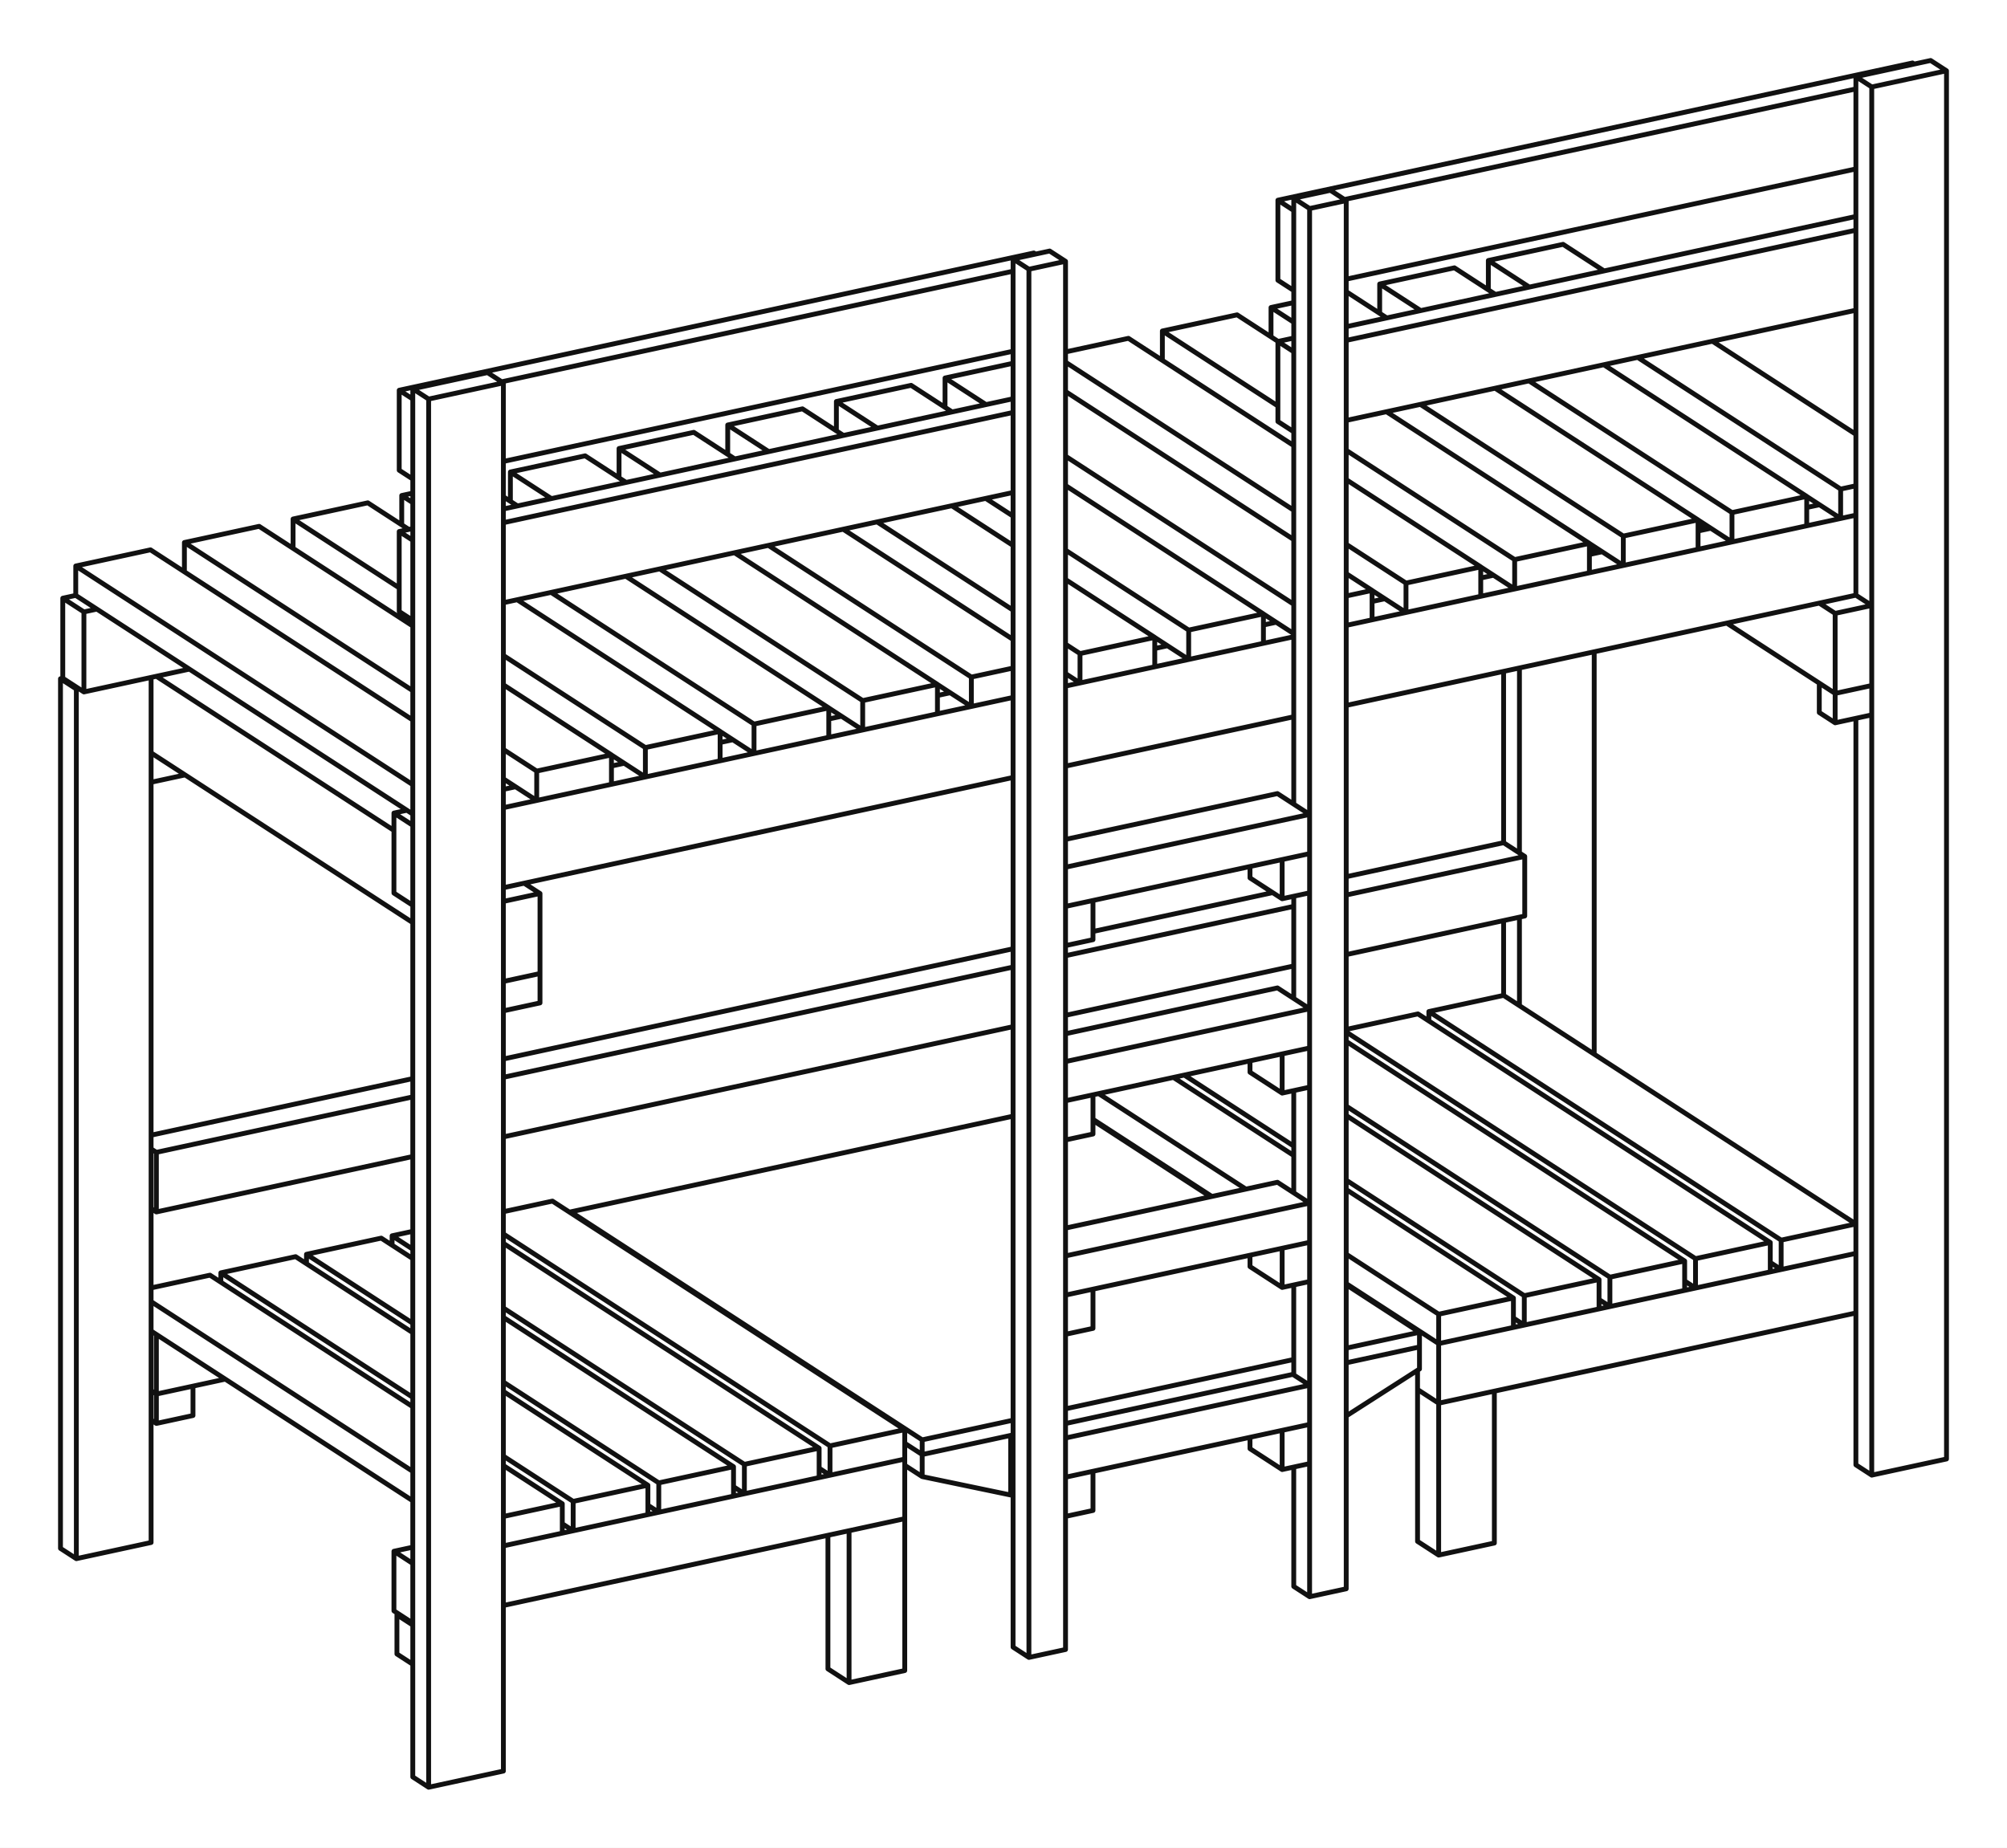
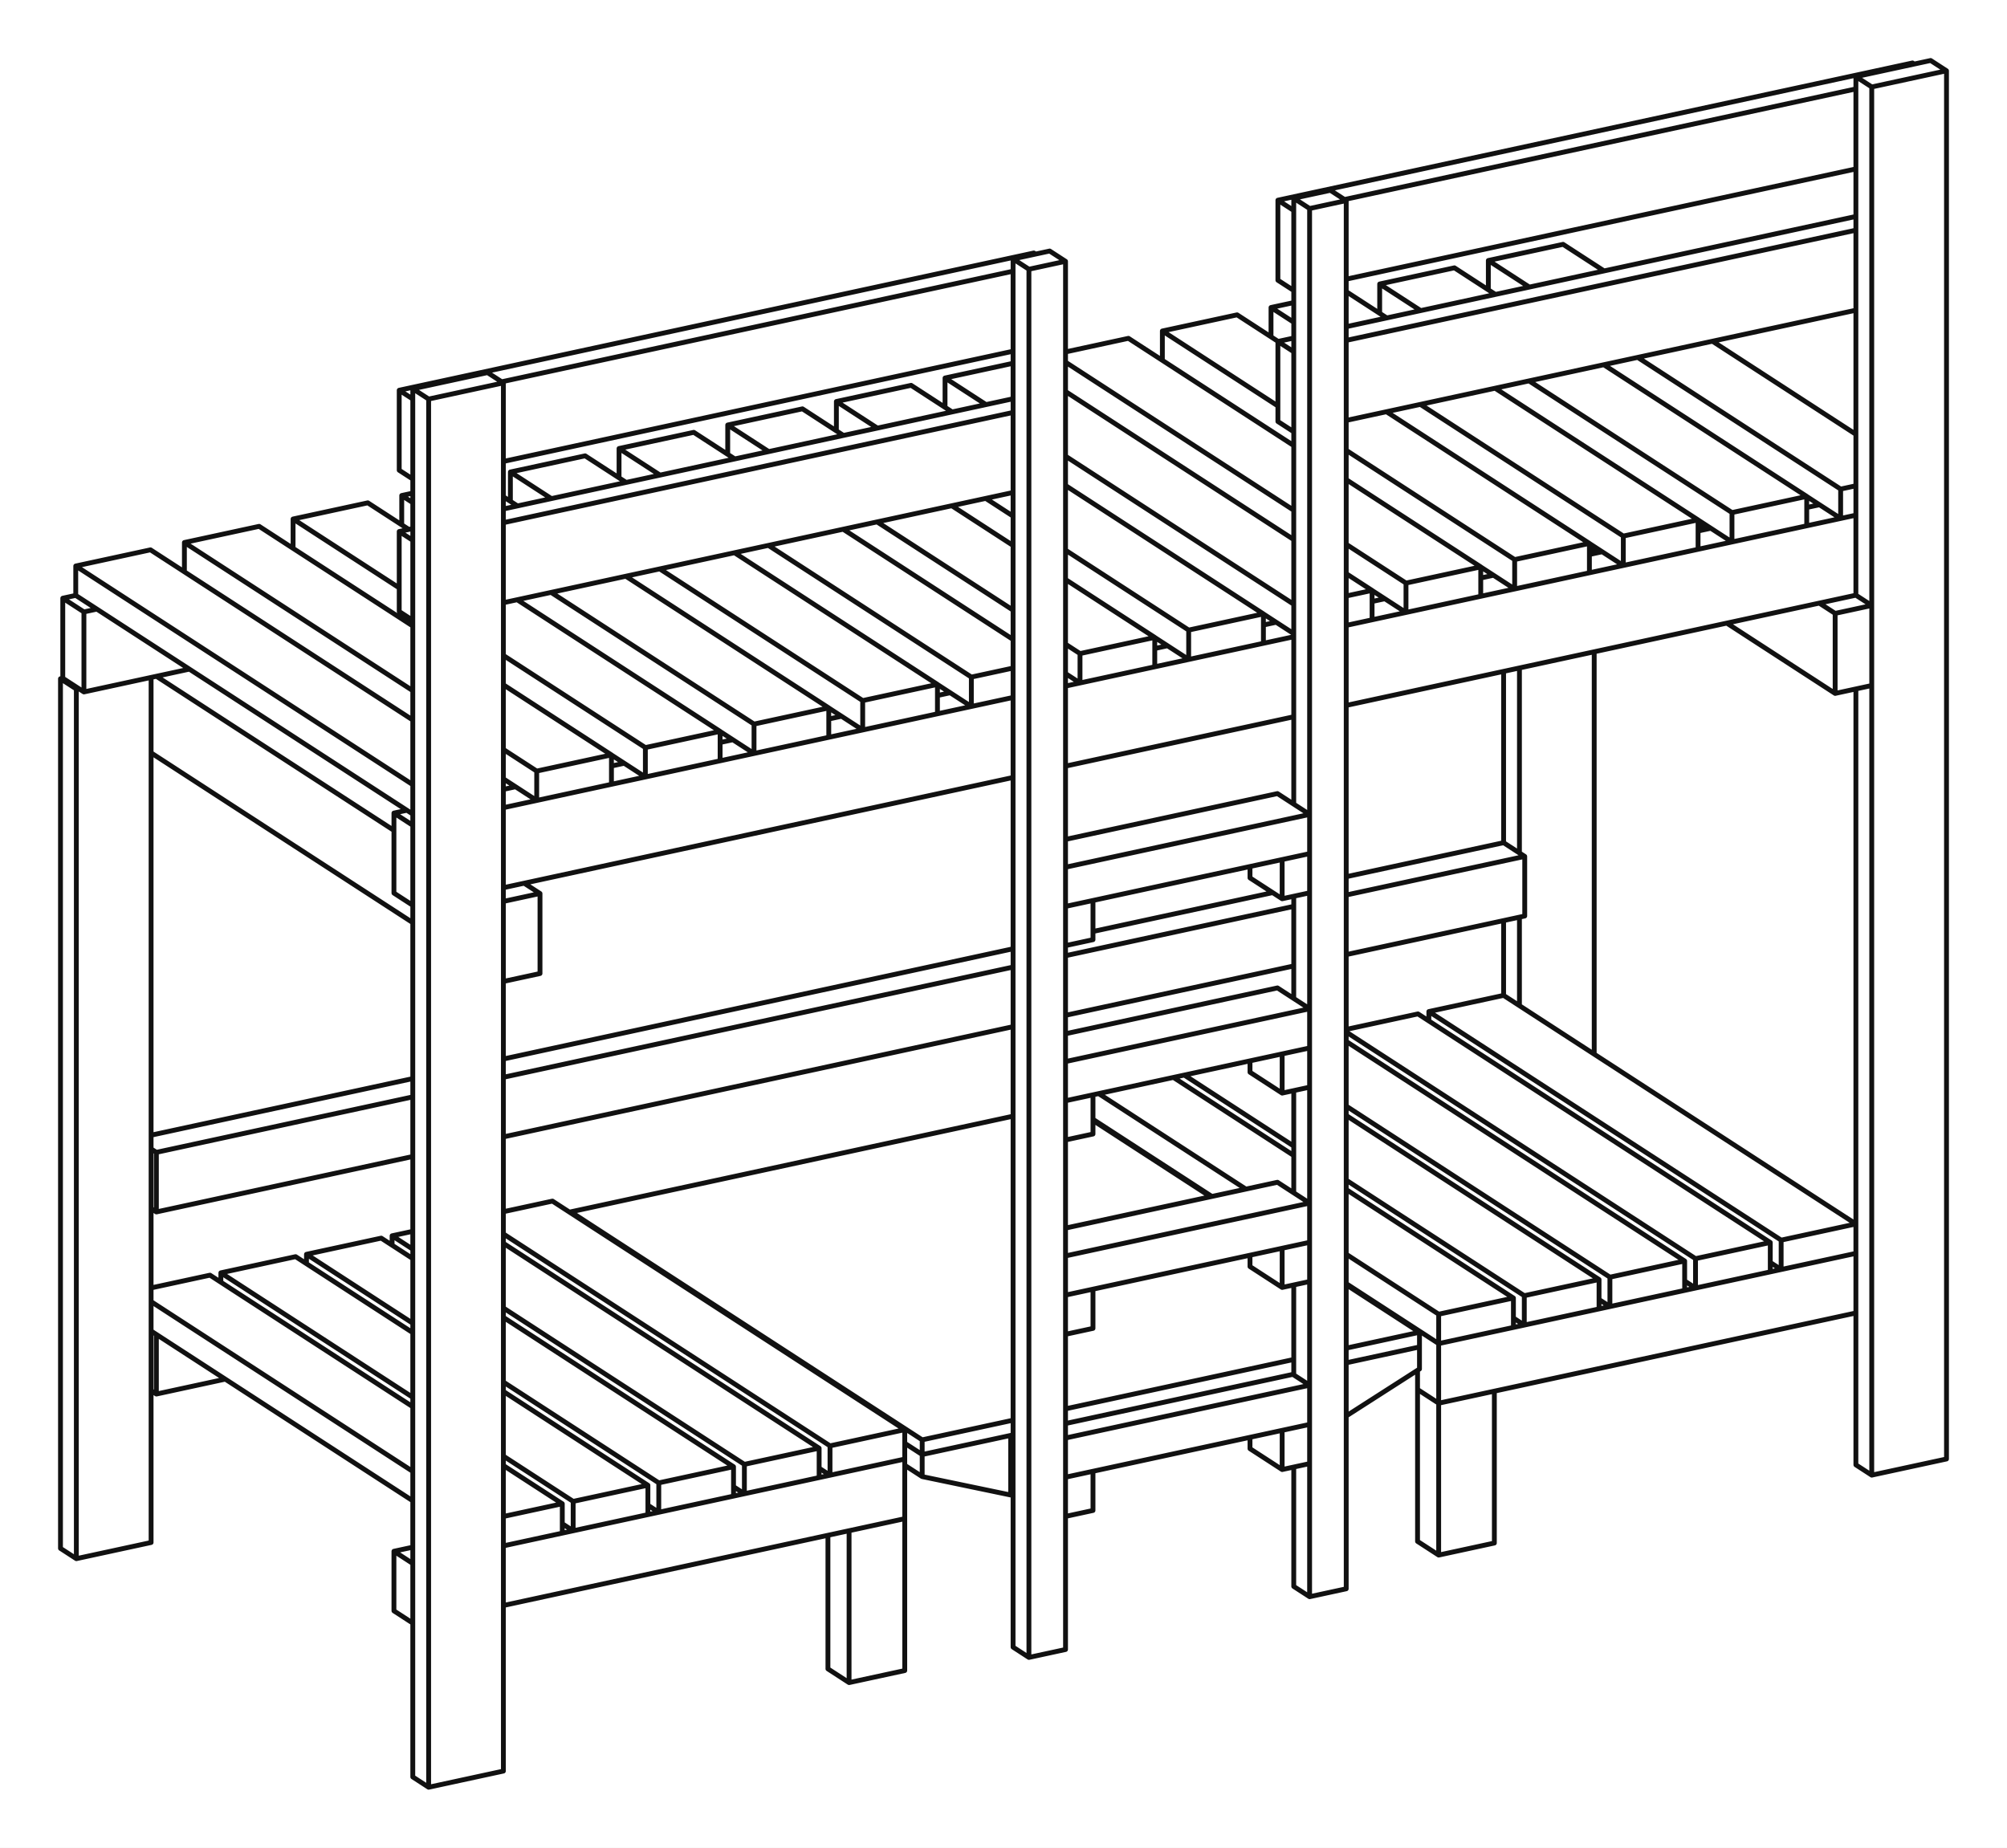
<svg xmlns="http://www.w3.org/2000/svg" viewBox="-1139.38 -919.23 2278.77 2098">
  <rect x="-1139.38" y="-919.23" width="2278.77" height="2098" fill="#ffffff" />
-   <path d="M-1068.1,-149.15 L-1068.1,-240.01 M-1068.1,-240.01 L-1044.1,-224.44 M-1044.1,-133.57 L-1044.1,-224.44 M-1068.1,-149.15 L-1044.1,-133.57 M-1053.37,-243.19 L-1068.1,-240.01 M-924.34,-159.47 L-1044.1,-133.57 M-1029.37,-227.62 L-1044.1,-224.44 M-692.1,94.82 L-692.1,3.95 M-692.1,3.95 L-670.7,17.84 M-692.1,94.82 L-670.7,108.7 M926.5,-346.12 L912,-342.98 M803.13,-319.43 L788.62,-316.3 M679.75,-292.75 L665.25,-289.61 M556.38,-266.07 L541.87,-262.93 M433,-239.38 L418.5,-236.25 M309.63,-212.7 L295.12,-209.56 M186.25,-186.02 L171.75,-182.88 M-60.5,-132.65 L-75,-129.51 M-183.87,-105.97 L-198.38,-102.83 M-307.25,-79.28 L-321.75,-76.15 M-430.62,-52.6 L-445.13,-49.46 M-554,-25.92 L-567.82,-22.93 M-677.37,0.77 L-692.1,3.95 M967.82,-243.43 L389.13,-118.27 M329.56,-105.39 L70.44,-49.34 M10.87,-36.46 L-567.82,88.7 M967.82,-334.29 L389.13,-209.13 M329.56,-196.25 L70.44,-140.21 M10.87,-127.32 L-567.82,-2.16 M635.37,-641.81 L681.92,-611.62 M804.95,-531.79 L967.82,-426.11 M550.5,-590.15 L550.5,-623.46 M550.5,-623.46 L597.05,-593.26 M720.08,-513.43 L950.5,-363.92 M950.5,-330.55 L950.5,-363.92 M912,-355.53 L950.5,-330.55 M635.37,-641.81 L550.5,-623.46 M967.82,-334.29 L950.5,-330.55 M967.82,-367.67 L950.5,-363.92 M512,-615.13 L558.54,-584.93 M681.57,-505.1 L912,-355.6 M912,-322.22 L912,-355.6 M427.13,-563.46 L427.13,-596.78 M427.13,-596.78 L473.67,-566.58 M596.7,-486.75 L827.13,-337.24 M827.13,-303.86 L827.13,-337.24 M788.62,-328.85 L827.13,-303.86 M512,-615.13 L427.13,-596.78 M912,-322.22 L827.13,-303.86 M912,-355.6 L827.13,-337.24 M389.13,-588.12 L435.17,-558.25 M558.2,-478.42 L788.62,-328.91 M788.62,-295.53 L788.62,-328.91 M303.75,-536.78 L303.75,-570.09 M303.75,-570.09 L329.56,-553.35 M473.33,-460.07 L703.75,-310.56 M703.75,-277.18 L703.75,-310.56 M665.25,-302.16 L703.75,-277.18 M329.56,-575.67 L303.75,-570.09 M788.62,-295.53 L703.75,-277.18 M788.62,-328.91 L703.75,-310.56 M265.25,-561.76 L311.79,-531.56 M434.82,-451.74 L665.25,-302.23 M665.25,-268.85 L665.25,-302.23 M180.38,-510.1 L180.38,-543.41 M180.38,-543.41 L311.56,-458.29 M389.13,-407.96 L580.38,-283.87 M580.38,-250.49 L580.38,-283.87 M541.87,-275.48 L580.38,-250.49 M265.25,-561.76 L180.38,-543.41 M665.25,-268.85 L580.38,-250.49 M665.25,-302.23 L580.38,-283.87 M141.87,-535.08 L329.56,-413.3 M389.13,-374.65 L541.87,-275.55 M541.87,-242.17 L541.87,-275.55 M70.44,-508.01 L329.56,-339.88 M389.13,-301.23 L457,-257.19 M457,-223.81 L457,-257.19 M418.5,-248.79 L457,-223.81 M141.87,-535.08 L70.44,-519.63 M541.87,-242.17 L457,-223.81 M541.87,-275.55 L457,-257.19 M70.44,-474.7 L329.56,-306.57 M389.13,-267.92 L418.5,-248.86 M418.5,-215.48 L418.5,-248.86 M-66.37,-456.73 L-66.37,-490.04 M-66.37,-490.04 L-19.83,-459.84 M70.44,-401.28 L329.56,-233.14 M295.12,-222.11 L329.56,-199.76 M10.87,-506.75 L-66.37,-490.04 M418.5,-215.48 L389.13,-209.13 M418.5,-248.86 L389.13,-242.51 M-104.88,-481.71 L-58.33,-451.51 M70.44,-367.96 L295.12,-222.18 M295.12,-188.8 L295.12,-222.18 M-189.75,-430.05 L-189.75,-463.36 M-189.75,-463.36 L-143.2,-433.16 M-20.17,-353.33 L10.87,-333.19 M70.44,-294.54 L210.25,-203.82 M210.25,-170.44 L210.25,-203.82 M171.75,-195.43 L210.25,-170.44 M-104.88,-481.71 L-189.75,-463.36 M295.12,-188.8 L210.25,-170.44 M295.12,-222.18 L210.25,-203.82 M-228.25,-455.03 L-181.71,-424.83 M-58.68,-345 L10.87,-299.88 M70.44,-261.23 L171.75,-195.5 M171.75,-162.12 L171.75,-195.5 M-313.12,-403.36 L-313.12,-436.67 M-313.12,-436.67 L-266.58,-406.48 M-143.55,-326.65 L10.87,-226.46 M70.44,-187.81 L86.88,-177.14 M86.88,-143.76 L86.88,-177.14 M70.44,-154.43 L86.88,-143.76 M-228.25,-455.03 L-313.12,-436.67 M171.75,-162.12 L86.88,-143.76 M171.75,-195.5 L86.88,-177.14 M-351.63,-428.35 L-305.08,-398.15 M-182.05,-318.32 L10.87,-193.15 M-436.5,-376.68 L-436.5,-409.99 M-436.5,-409.99 L-389.95,-379.79 M-266.92,-299.96 L-36.5,-150.46 M-36.5,-117.08 L-36.5,-150.46 M-75,-142.06 L-36.5,-117.08 M-351.63,-428.35 L-436.5,-409.99 M10.87,-127.32 L-36.5,-117.08 M10.87,-160.7 L-36.5,-150.46 M-475,-401.66 L-428.46,-371.46 M-305.43,-291.64 L-75,-142.13 M-75,-108.75 L-75,-142.13 M-559.87,-350 L-559.87,-383.31 M-559.87,-383.31 L-513.33,-353.11 M-390.3,-273.28 L-159.87,-123.77 M-159.87,-90.39 L-159.87,-123.77 M-198.38,-115.38 L-159.87,-90.39 M-475,-401.66 L-559.87,-383.31 M-75,-108.75 L-159.87,-90.39 M-75,-142.13 L-159.87,-123.77 M-567.82,-355.16 L-551.83,-344.78 M-428.8,-264.95 L-198.38,-115.44 M-198.38,-82.07 L-198.38,-115.44 M-683.25,-323.31 L-683.25,-356.62 M-683.25,-356.62 L-670.7,-348.48 M-513.67,-246.6 L-283.25,-97.09 M-283.25,-63.71 L-283.25,-97.09 M-321.75,-88.69 L-283.25,-63.71 M-670.7,-359.34 L-683.25,-356.62 M-198.38,-82.07 L-283.25,-63.71 M-198.38,-115.44 L-283.25,-97.09 M-721.75,-348.3 L-675.21,-318.1 M-552.18,-238.27 L-321.75,-88.76 M-321.75,-55.38 L-321.75,-88.76 M-806.62,-296.63 L-806.62,-329.94 M-806.62,-329.94 L-686.1,-251.74 M-567.82,-175 L-406.62,-70.41 M-406.62,-37.03 L-406.62,-70.41 M-445.13,-62.01 L-406.62,-37.03 M-721.75,-348.3 L-806.62,-329.94 M-321.75,-55.38 L-406.62,-37.03 M-321.75,-88.76 L-406.62,-70.41 M-845.13,-321.61 L-670.7,-208.43 M-567.82,-141.69 L-445.13,-62.08 M-445.13,-28.7 L-445.13,-62.08 M-930,-269.95 L-930,-303.26 M-930,-303.26 L-670.7,-135.01 M-567.82,-68.26 L-530,-43.72 M-530,-10.34 L-530,-43.72 M-567.82,-34.89 L-530,-10.34 M-845.13,-321.61 L-930,-303.26 M-445.13,-28.7 L-530,-10.34 M-445.13,-62.08 L-530,-43.72 M-968.5,-294.93 L-670.7,-101.7 M-1053.37,-243.19 L-1053.37,-276.57 M-1053.37,-276.57 L-670.7,-28.28 M-1053.37,-243.19 L-670.7,5.1 M-968.5,-294.93 L-1053.37,-276.57 M670.7,277.72 L670.7,-179.16 M670.7,-290.79 L670.7,-298.63 M567.82,210.97 L567.82,126.03 M567.82,37.59 L567.82,-156.92 M585.82,222.65 L585.82,122.14 M585.82,49.26 L585.82,-160.81 M1052.7,-850.55 L1070.7,-838.87 M1070.7,737.35 L1070.7,-838.87 M967.82,744.02 L967.82,-103.61 M967.82,-243.43 L967.82,-832.19 M967.82,-832.19 L985.82,-820.51 M985.82,755.7 L985.82,-820.51 M967.82,744.02 L985.82,755.7 M1052.7,-850.55 L967.82,-832.19 M1070.7,737.35 L985.82,755.7 M1070.7,-838.87 L985.82,-820.51 M-967.82,832.19 L-967.82,-150.07 M-1070.7,838.87 L-1070.7,-148.58 M-1070.7,-148.58 L-1052.7,-136.91 M-1052.7,850.55 L-1052.7,-136.91 M-1070.7,838.87 L-1052.7,850.55 M-1068.1,-149.15 L-1070.7,-148.58 M-967.82,832.19 L-1052.7,850.55 M-1050.1,-137.47 L-1052.7,-136.91 M-585.82,-496.17 L-567.82,-484.49 M-567.82,1091.72 L-567.82,-484.49 M-670.7,1098.4 L-670.7,-477.81 M-670.7,-477.81 L-652.7,-466.13 M-652.7,1110.08 L-652.7,-466.13 M-670.7,1098.4 L-652.7,1110.08 M-585.82,-496.17 L-670.7,-477.81 M-567.82,1091.72 L-652.7,1110.08 M-567.82,-484.49 L-652.7,-466.13 M967.82,-243.43 L985.82,-231.75 M985.82,-140.88 L985.82,-231.75 M788.62,-323.74 L797.22,-318.16 M926.26,-234.44 L944.26,-222.76 M944.26,-131.89 L944.26,-222.76 M821.22,-211.72 L944.26,-131.89 M985.82,-140.88 L944.26,-131.89 M985.82,-231.75 L944.26,-222.76 M985.82,-107.51 L985.82,-140.88 M926.26,-110.19 L926.26,-143.57 M926.26,-143.57 L944.26,-131.89 M944.26,-98.52 L944.26,-131.89 M926.26,-110.19 L944.26,-98.52 M985.82,-107.51 L944.26,-98.52 M985.82,-140.88 L944.26,-131.89 M-544.26,83.6 L-526.26,95.28 M-526.26,186.15 L-526.26,95.28 M-961.82,-151.37 L-692.1,23.64 M-567.82,195.14 L-567.82,104.27 M-967.82,-64.4 L-670.7,128.39 M-526.26,186.15 L-567.82,195.14 M-526.26,95.28 L-567.82,104.27 M-967.82,-31.02 L-967.82,-64.4 M-929.24,-39.36 L-967.82,-31.02 M-526.26,219.53 L-526.26,186.15 M-567.82,228.52 L-567.82,195.14 M-526.26,219.53 L-567.82,228.52 M-526.26,186.15 L-567.82,195.14 M371.13,-703.14 L389.13,-691.46 M389.13,884.75 L389.13,-691.46 M329.56,882.07 L329.56,746.51 M329.56,641.93 L329.56,539.74 M329.56,435.16 L329.56,319.08 M329.56,214.49 L329.56,98.41 M329.56,-6.18 L329.56,-694.15 M329.56,-694.15 L347.56,-682.47 M347.56,893.74 L347.56,-682.47 M329.56,882.07 L347.56,893.74 M371.13,-703.14 L329.56,-694.15 M389.13,884.75 L347.56,893.74 M389.13,-691.46 L347.56,-682.47 M52.44,-634.21 L70.44,-622.53 M70.44,953.68 L70.44,-622.53 M10.87,950.99 L10.87,-625.22 M10.87,-625.22 L28.87,-613.54 M28.87,962.67 L28.87,-613.54 M10.87,950.99 L28.87,962.67 M52.44,-634.21 L10.87,-625.22 M70.44,953.68 L28.87,962.67 M70.44,-622.53 L28.87,-613.54 M347.56,742.61 L347.56,698.11 M279.89,725.67 L279.89,712.75 M316.39,749.36 L316.39,704.85 M279.89,725.67 L316.39,749.36 M347.56,742.61 L316.39,749.36 M347.56,698.11 L316.39,704.85 M101.61,795.81 L101.61,751.3 M70.44,802.55 L70.44,758.05 M101.61,795.81 L70.44,802.55 M101.61,751.3 L70.44,758.05 M328.56,641.28 L347.56,653.6 M347.56,698.11 L347.56,653.6 M70.44,758.05 L70.44,713.54 M347.56,698.11 L70.44,758.05 M347.56,653.6 L70.44,713.54 M347.56,535.85 L347.56,491.35 M279.89,518.91 L279.89,505.98 M316.39,542.59 L316.39,498.09 M279.89,518.91 L316.39,542.59 M347.56,535.85 L316.39,542.59 M347.56,491.35 L316.39,498.09 M101.61,589.05 L101.61,544.54 M70.44,595.79 L70.44,551.28 M101.61,589.05 L70.44,595.79 M101.61,544.54 L70.44,551.28 M311.06,423.16 L347.56,446.84 M347.56,491.35 L347.56,446.84 M70.44,551.28 L70.44,506.78 M311.06,423.16 L70.44,475.2 M347.56,491.35 L70.44,551.28 M347.56,446.84 L70.44,506.78 M347.56,315.18 L347.56,270.68 M279.89,298.24 L279.89,285.31 M316.39,321.93 L316.39,277.42 M279.89,298.24 L316.39,321.93 M347.56,315.18 L316.39,321.93 M347.56,270.68 L316.39,277.42 M101.61,368.38 L101.61,323.87 M70.44,375.12 L70.44,330.61 M101.61,368.38 L70.44,375.12 M101.61,323.87 L70.44,330.61 M311.06,202.49 L347.56,226.17 M347.56,270.68 L347.56,226.17 M70.44,330.61 L70.44,286.11 M311.06,202.49 L70.44,254.53 M347.56,270.68 L70.44,330.61 M347.56,226.17 L70.44,286.11 M347.56,94.51 L347.56,50.01 M279.89,77.57 L279.89,64.64 M316.39,101.26 L316.39,56.75 M279.89,77.57 L316.39,101.26 M347.56,94.51 L316.39,101.26 M347.56,50.01 L316.39,56.75 M101.61,147.71 L101.61,103.2 M70.44,154.45 L70.44,109.94 M101.61,147.71 L70.44,154.45 M101.61,103.2 L70.44,109.94 M311.06,-18.18 L347.56,5.5 M347.56,50.01 L347.56,5.5 M70.44,109.94 L70.44,65.44 M311.06,-18.18 L70.44,33.86 M347.56,50.01 L70.44,109.94 M347.56,5.5 L70.44,65.44 M311.56,-440.65 L311.56,-531.52 M311.56,-531.52 L329.56,-519.84 M329.56,-428.97 L329.56,-519.84 M311.56,-440.65 L329.56,-428.97 M967.82,-673.45 L389.13,-548.29 M329.56,-535.41 L311.56,-531.52 M967.82,-567.01 L389.13,-441.86 M967.82,-657.88 L389.13,-532.72 M-686.1,-224.88 L-686.1,-315.74 M-686.1,-315.74 L-670.7,-305.75 M-686.1,-224.88 L-670.7,-214.88 M10.87,-466.48 L-567.82,-341.32 M-670.7,-319.07 L-686.1,-315.74 M10.87,-360.04 L-567.82,-234.89 M10.87,-450.91 L-567.82,-325.75 M1032.1,-847.75 L1034.02,-846.51 M311.56,-601.05 L311.56,-691.92 M311.56,-691.92 L329.56,-680.24 M329.56,-589.38 L329.56,-680.24 M311.56,-601.05 L329.56,-589.38 M1032.1,-847.75 L311.56,-691.92 M967.82,-727.42 L389.13,-602.26 M967.82,-818.28 L387.21,-692.71 M34.44,-631.98 L36.36,-630.73 M-686.1,-385.28 L-686.1,-476.14 M-686.1,-476.14 L-670.7,-466.15 M-686.1,-385.28 L-670.7,-375.29 M34.44,-631.98 L-686.1,-476.14 M10.87,-520.45 L-567.82,-395.29 M10.87,-611.31 L-569.75,-485.74 M-967.82,592.05 L-961.82,595.94 M-961.82,663.63 L-961.82,595.94 M-967.82,659.73 L-961.82,663.63 M196.35,413.14 L194.85,413.46 M-883.59,646.71 L-961.82,663.63 M118.11,362.37 L116.62,362.7 M-920.26,688.01 L-920.26,654.64 M-967.82,659.73 L-961.82,663.63 M-961.82,697 L-961.82,663.63 M-967.82,693.11 L-961.82,697 M-920.26,688.01 L-961.82,697 M-920.26,654.64 L-961.82,663.63 M470.11,658.45 L470.11,636.64 M470.11,592.06 L470.11,590.77 M470.11,590.77 L494.11,606.34 M494.11,674.02 L494.11,606.34 M470.11,658.45 L494.11,674.02 M967.82,571.57 L494.11,674.02 M967.82,503.88 L494.11,606.34 M-112.11,805.13 L-112.11,737.45 M-692.1,909.81 L-692.1,842.13 M-692.1,842.13 L-670.7,856.01 M-692.1,909.81 L-670.7,923.7 M-670.7,837.5 L-692.1,842.13 M-112.11,805.13 L-567.82,903.7 M-112.11,737.45 L-567.82,836.01 M-688.7,958.77 L-688.7,914.27 M-688.7,914.27 L-670.7,925.94 M-670.7,970.45 L-670.7,925.94 M-688.7,958.77 L-670.7,970.45 M-686.1,913.7 L-688.7,914.27 M557.33,832.8 L557.33,660.35 M470.11,830.91 L470.11,658.45 M470.11,658.45 L494.11,674.02 M494.11,846.48 L494.11,674.02 M470.11,830.91 L494.11,846.48 M557.33,832.8 L494.11,846.48 M557.33,660.35 L494.11,674.02 M-112.11,977.59 L-112.11,805.13 M-199.33,975.69 L-199.33,824 M-175.33,991.26 L-175.33,818.81 M-199.33,975.69 L-175.33,991.26 M-112.11,977.59 L-175.33,991.26 M-112.11,805.13 L-175.33,818.81 M567.82,210.97 L967.82,470.5 M967.82,503.88 L967.82,470.5 M482.95,240 L482.95,229.32 M482.95,229.32 L882.95,488.86 M882.95,522.24 L882.95,488.86 M870.61,514.23 L882.95,522.24 M567.82,210.97 L482.95,229.32 M967.82,503.88 L882.95,522.24 M967.82,470.5 L882.95,488.86 M470.61,231.99 L870.61,491.53 M870.61,524.91 L870.61,491.53 M389.13,252.55 L785.74,509.88 M785.74,543.26 L785.74,509.88 M773.4,535.26 L785.74,543.26 M470.61,231.99 L389.13,249.62 M870.61,524.91 L785.74,543.26 M870.61,491.53 L785.74,509.88 M389.13,263.23 L773.4,512.55 M773.4,545.93 L773.4,512.55 M389.13,336.65 L688.53,530.91 M688.53,564.29 L688.53,530.91 M676.19,556.28 L688.53,564.29 M773.4,545.93 L688.53,564.29 M773.4,512.55 L688.53,530.91 M389.13,347.32 L676.19,533.58 M676.19,566.96 L676.19,533.58 M205.27,301.45 L329.56,382.1 M389.13,420.75 L591.32,551.93 M591.32,585.31 L591.32,551.93 M578.98,577.31 L591.32,585.31 M676.19,566.96 L591.32,585.31 M676.19,533.58 L591.32,551.93 M192.93,304.12 L329.56,392.77 M389.13,431.42 L578.98,554.6 M578.98,587.98 L578.98,554.6 M108.06,322.48 L275.19,430.92 M389.13,504.85 L494.11,572.96 M494.11,606.34 L494.11,572.96 M101.61,351.67 L236.61,439.26 M389.13,538.23 L494.11,606.34 M578.98,587.98 L494.11,606.34 M578.98,554.6 L494.11,572.96 M-900.95,528.64 L-670.7,678.04 M-567.82,744.78 L-500.95,788.17 M-500.95,821.55 L-500.95,788.17 M-967.82,558.67 L-670.7,751.46 M-967.82,592.05 L-670.7,784.84 M-900.95,528.64 L-967.82,543.1 M-500.95,821.55 L-567.82,836.01 M-500.95,788.17 L-567.82,802.63 M-803.74,507.61 L-670.7,593.94 M-567.82,660.68 L-403.74,767.15 M-403.74,800.52 L-403.74,767.15 M-888.61,536.64 L-888.61,525.97 M-888.61,525.97 L-670.7,667.36 M-567.82,734.11 L-488.61,785.5 M-488.61,818.88 L-488.61,785.5 M-500.95,810.87 L-488.61,818.88 M-803.74,507.61 L-888.61,525.97 M-403.74,800.52 L-488.61,818.88 M-403.74,767.15 L-488.61,785.5 M-706.53,486.59 L-670.7,509.84 M-567.82,576.58 L-306.53,746.12 M-306.53,779.5 L-306.53,746.12 M-791.4,515.62 L-791.4,504.94 M-791.4,504.94 L-670.7,583.26 M-567.82,650.01 L-391.4,764.48 M-391.4,797.86 L-391.4,764.48 M-403.74,789.85 L-391.4,797.86 M-706.53,486.59 L-791.4,504.94 M-306.53,779.5 L-391.4,797.86 M-306.53,746.12 L-391.4,764.48 M-567.82,492.48 L-209.32,725.1 M-209.32,758.47 L-209.32,725.1 M-694.19,494.59 L-694.19,483.92 M-694.19,483.92 L-670.7,499.16 M-567.82,565.91 L-294.19,743.45 M-294.19,776.83 L-294.19,743.45 M-306.53,768.82 L-294.19,776.83 M-670.7,478.84 L-694.19,483.92 M-209.32,758.47 L-294.19,776.83 M-209.32,725.1 L-294.19,743.45 M-512.11,444.54 L-112.11,704.07 M-112.11,737.45 L-112.11,704.07 M-567.82,481.81 L-196.98,722.43 M-196.98,755.81 L-196.98,722.43 M-209.32,747.8 L-196.98,755.81 M-512.11,444.54 L-567.82,456.59 M-112.11,737.45 L-196.98,755.81 M-112.11,704.07 L-196.98,722.43 M567.82,37.59 L591.82,53.16 M591.82,120.84 L591.82,53.16 M-967.82,385.29 L-961.82,389.18 M-961.82,456.86 L-961.82,389.18 M-967.82,452.97 L-961.82,456.86 M567.82,37.59 L389.13,76.23 M305.65,94.29 L101.61,138.42 M10.87,158.04 L-567.82,283.2 M-670.7,305.45 L-967.82,369.71 M591.82,120.84 L389.13,164.68 M329.56,177.56 L70.44,233.61 M10.87,246.49 L-567.82,371.65 M-670.7,393.9 L-961.82,456.86 M591.82,53.16 L389.13,97 M329.56,109.88 L70.44,165.92 M10.87,178.81 L-567.82,303.97 M-670.7,326.21 L-961.82,389.18 M101.61,352.96 L235.12,439.59 M389.13,539.52 L472.32,593.49 M472.32,610.18 L472.32,593.49 M-491.32,458.02 L-491.32,456.73 M-491.32,456.73 L-92.32,715.62 M-92.32,732.31 L-92.32,715.62 M-112.11,719.47 L-92.32,732.31 M10.87,348.12 L-491.32,456.73 M472.32,610.18 L389.13,628.18 M329.56,641.06 L70.44,697.1 M10.87,709.99 L-92.32,732.31 M472.32,593.49 L389.13,611.49 M329.56,624.37 L70.44,680.41 M10.87,693.3 L-92.32,715.62 M8.13,778.26 L8.13,710.58 M10.87,777.67 L8.13,778.26 M10.87,709.99 L8.13,710.58 M472.32,635.22 L472.32,610.18 M472.32,610.18 L389.13,628.18 M472.32,635.22 L389.13,688.53 M8.13,778.26 L8.13,710.58 M8.13,710.58 L-92.32,732.31 M-112.11,719.47 L-92.32,732.31 M8.13,778.26 L-92.32,757.34 M-92.32,757.34 L-92.32,732.31 M-92.32,757.34 L-112.11,744.5" fill="none" stroke="#111111" stroke-width="5.5" stroke-linecap="round" stroke-linejoin="round" />
+   <path d="M-1068.1,-149.15 L-1068.1,-240.01 M-1068.1,-240.01 L-1044.1,-224.44 M-1044.1,-133.57 L-1044.1,-224.44 M-1068.1,-149.15 L-1044.1,-133.57 M-1053.37,-243.19 L-1068.1,-240.01 M-924.34,-159.47 L-1044.1,-133.57 M-1029.37,-227.62 L-1044.1,-224.44 M-692.1,94.82 L-692.1,3.95 M-692.1,3.95 L-670.7,17.84 M-692.1,94.82 L-670.7,108.7 M926.5,-346.12 L912,-342.98 M803.13,-319.43 L788.62,-316.3 M679.75,-292.75 L665.25,-289.61 M556.38,-266.07 L541.87,-262.93 M433,-239.38 L418.5,-236.25 M309.63,-212.7 L295.12,-209.56 M186.25,-186.02 L171.75,-182.88 M-60.5,-132.65 L-75,-129.51 M-183.87,-105.97 L-198.38,-102.83 M-307.25,-79.28 L-321.75,-76.15 M-430.62,-52.6 L-445.13,-49.46 M-554,-25.92 L-567.82,-22.93 M-677.37,0.77 L-692.1,3.95 M967.82,-243.43 L389.13,-118.27 M329.56,-105.39 L70.44,-49.34 M10.87,-36.46 L-567.82,88.7 M967.82,-334.29 L389.13,-209.13 M329.56,-196.25 L70.44,-140.21 M10.87,-127.32 L-567.82,-2.16 M635.37,-641.81 L681.92,-611.62 M804.95,-531.79 L967.82,-426.11 M550.5,-590.15 L550.5,-623.46 M550.5,-623.46 L597.05,-593.26 M720.08,-513.43 L950.5,-363.92 M950.5,-330.55 L950.5,-363.92 M912,-355.53 L950.5,-330.55 M635.37,-641.81 L550.5,-623.46 M967.82,-334.29 L950.5,-330.55 M967.82,-367.67 L950.5,-363.92 M512,-615.13 L558.54,-584.93 M681.57,-505.1 L912,-355.6 M912,-322.22 L912,-355.6 M427.13,-563.46 L427.13,-596.78 M427.13,-596.78 L473.67,-566.58 M596.7,-486.75 L827.13,-337.24 M827.13,-303.86 L827.13,-337.24 M788.62,-328.85 L827.13,-303.86 M512,-615.13 L427.13,-596.78 M912,-322.22 L827.13,-303.86 M912,-355.6 L827.13,-337.24 M389.13,-588.12 L435.17,-558.25 M558.2,-478.42 L788.62,-328.91 M788.62,-295.53 L788.62,-328.91 M303.75,-536.78 L303.75,-570.09 M303.75,-570.09 L329.56,-553.35 M473.33,-460.07 L703.75,-310.56 M703.75,-277.18 L703.75,-310.56 M665.25,-302.16 L703.75,-277.18 M329.56,-575.67 L303.75,-570.09 M788.62,-295.53 L703.75,-277.18 M788.62,-328.91 L703.75,-310.56 M265.25,-561.76 L311.79,-531.56 M434.82,-451.74 L665.25,-302.23 M665.25,-268.85 L665.25,-302.23 M180.38,-510.1 L180.38,-543.41 M180.38,-543.41 L311.56,-458.29 M389.13,-407.96 L580.38,-283.87 M580.38,-250.49 L580.38,-283.87 M541.87,-275.48 L580.38,-250.49 M265.25,-561.76 L180.38,-543.41 M665.25,-268.85 L580.38,-250.49 M665.25,-302.23 L580.38,-283.87 M141.87,-535.08 L329.56,-413.3 M389.13,-374.65 L541.87,-275.55 M541.87,-242.17 L541.87,-275.55 M70.44,-508.01 L329.56,-339.88 M389.13,-301.23 L457,-257.19 M457,-223.81 L457,-257.19 M418.5,-248.79 L457,-223.81 M141.87,-535.08 L70.44,-519.63 M541.87,-242.17 L457,-223.81 M541.87,-275.55 L457,-257.19 M70.44,-474.7 L329.56,-306.57 M389.13,-267.92 L418.5,-248.86 M418.5,-215.48 L418.5,-248.86 M-66.37,-456.73 L-66.37,-490.04 M-66.37,-490.04 L-19.83,-459.84 M70.44,-401.28 L329.56,-233.14 M295.12,-222.11 L329.56,-199.76 M10.87,-506.75 L-66.37,-490.04 M418.5,-215.48 L389.13,-209.13 M418.5,-248.86 L389.13,-242.51 M-104.88,-481.71 L-58.33,-451.51 M70.44,-367.96 L295.12,-222.18 M295.12,-188.8 L295.12,-222.18 M-189.75,-430.05 L-189.75,-463.36 M-189.75,-463.36 L-143.2,-433.16 M-20.17,-353.33 L10.87,-333.19 M70.44,-294.54 L210.25,-203.82 M210.25,-170.44 L210.25,-203.82 M171.75,-195.43 L210.25,-170.44 M-104.88,-481.71 L-189.75,-463.36 M295.12,-188.8 L210.25,-170.44 M295.12,-222.18 L210.25,-203.82 M-228.25,-455.03 L-181.71,-424.83 M-58.68,-345 L10.87,-299.88 M70.44,-261.23 L171.75,-195.5 M171.75,-162.12 L171.75,-195.5 M-313.12,-403.36 L-313.12,-436.67 M-313.12,-436.67 L-266.58,-406.48 M-143.55,-326.65 L10.87,-226.46 M70.44,-187.81 L86.88,-177.14 M86.88,-143.76 L86.88,-177.14 M70.44,-154.43 L86.88,-143.76 M-228.25,-455.03 L-313.12,-436.67 M171.75,-162.12 L86.88,-143.76 M171.75,-195.5 L86.88,-177.14 M-351.63,-428.35 L-305.08,-398.15 M-182.05,-318.32 L10.87,-193.15 M-436.5,-376.68 L-436.5,-409.99 M-436.5,-409.99 L-389.95,-379.79 M-266.92,-299.96 L-36.5,-150.46 M-36.5,-117.08 L-36.5,-150.46 M-75,-142.06 L-36.5,-117.08 M-351.63,-428.35 L-436.5,-409.99 M10.87,-127.32 L-36.5,-117.08 M10.87,-160.7 L-36.5,-150.46 M-475,-401.66 L-428.46,-371.46 M-305.43,-291.64 L-75,-142.13 M-75,-108.75 L-75,-142.13 M-559.87,-350 L-559.87,-383.31 M-559.87,-383.31 L-513.33,-353.11 M-390.3,-273.28 L-159.87,-123.77 M-159.87,-90.39 L-159.87,-123.77 M-198.38,-115.38 L-159.87,-90.39 M-475,-401.66 L-559.87,-383.31 M-75,-108.75 L-159.87,-90.39 M-75,-142.13 L-159.87,-123.77 M-567.82,-355.16 L-551.83,-344.78 M-428.8,-264.95 L-198.38,-115.44 M-198.38,-82.07 L-198.38,-115.44 M-683.25,-323.31 L-683.25,-356.62 M-683.25,-356.62 L-670.7,-348.48 M-513.67,-246.6 L-283.25,-97.09 M-283.25,-63.71 L-283.25,-97.09 M-321.75,-88.69 L-283.25,-63.71 M-670.7,-359.34 L-683.25,-356.62 M-198.38,-82.07 L-283.25,-63.71 M-198.38,-115.44 L-283.25,-97.09 M-721.75,-348.3 L-675.21,-318.1 M-552.18,-238.27 L-321.75,-88.76 M-321.75,-55.38 L-321.75,-88.76 M-806.62,-296.63 L-806.62,-329.94 M-806.62,-329.94 L-686.1,-251.74 M-567.82,-175 L-406.62,-70.41 M-406.62,-37.03 L-406.62,-70.41 M-445.13,-62.01 L-406.62,-37.03 M-721.75,-348.3 L-806.62,-329.94 M-321.75,-55.38 L-406.62,-37.03 M-321.75,-88.76 L-406.62,-70.41 M-845.13,-321.61 L-670.7,-208.43 M-567.82,-141.69 L-445.13,-62.08 M-445.13,-28.7 L-445.13,-62.08 M-930,-269.95 L-930,-303.26 M-930,-303.26 L-670.7,-135.01 M-567.82,-68.26 L-530,-43.72 M-530,-10.34 L-530,-43.72 M-567.82,-34.89 L-530,-10.34 M-845.13,-321.61 L-930,-303.26 M-445.13,-28.7 L-530,-10.34 M-445.13,-62.08 L-530,-43.72 M-968.5,-294.93 L-670.7,-101.7 M-1053.37,-243.19 L-1053.37,-276.57 M-1053.37,-276.57 L-670.7,-28.28 M-1053.37,-243.19 L-670.7,5.1 M-968.5,-294.93 L-1053.37,-276.57 M670.7,277.72 L670.7,-179.16 M670.7,-290.79 L670.7,-298.63 M567.82,210.97 L567.82,126.03 M567.82,37.59 L567.82,-156.92 M585.82,222.65 L585.82,122.14 M585.82,49.26 L585.82,-160.81 M1052.7,-850.55 L1070.7,-838.87 M1070.7,737.35 L1070.7,-838.87 M967.82,744.02 L967.82,-136.99 M967.82,-243.43 L967.82,-832.19 M967.82,-832.19 L985.82,-820.51 M985.82,755.7 L985.82,-820.51 M967.82,744.02 L985.82,755.7 M1052.7,-850.55 L967.82,-832.19 M1070.7,737.35 L985.82,755.7 M1070.7,-838.87 L985.82,-820.51 M-967.82,832.19 L-967.82,-150.07 M-1070.7,838.87 L-1070.7,-148.58 M-1070.7,-148.58 L-1052.7,-136.91 M-1052.7,850.55 L-1052.7,-136.91 M-1070.7,838.87 L-1052.7,850.55 M-1068.1,-149.15 L-1070.7,-148.58 M-967.82,832.19 L-1052.7,850.55 M-1050.1,-137.47 L-1052.7,-136.91 M-585.82,-496.17 L-567.82,-484.49 M-567.82,1091.72 L-567.82,-484.49 M-670.7,1098.4 L-670.7,-477.81 M-670.7,-477.81 L-652.7,-466.13 M-652.7,1110.08 L-652.7,-466.13 M-670.7,1098.4 L-652.7,1110.08 M-585.82,-496.17 L-670.7,-477.81 M-567.82,1091.72 L-652.7,1110.08 M-567.82,-484.49 L-652.7,-466.13 M967.82,-243.43 L985.82,-231.75 M985.82,-140.88 L985.82,-231.75 M788.62,-323.74 L797.22,-318.16 M926.26,-234.44 L944.26,-222.76 M944.26,-131.89 L944.26,-222.76 M821.22,-211.72 L944.26,-131.89 M985.82,-140.88 L944.26,-131.89 M985.82,-231.75 L944.26,-222.76 M-544.26,83.6 L-526.26,95.28 M-526.26,186.15 L-526.26,95.28 M-961.82,-151.37 L-692.1,23.64 M-567.82,195.14 L-567.82,104.27 M-967.82,-64.4 L-670.7,128.39 M-526.26,186.15 L-567.82,195.14 M-526.26,95.28 L-567.82,104.27 M371.13,-703.14 L389.13,-691.46 M389.13,884.75 L389.13,-691.46 M329.56,882.07 L329.56,746.51 M329.56,641.93 L329.56,539.74 M329.56,435.16 L329.56,319.08 M329.56,214.49 L329.56,98.41 M329.56,-6.18 L329.56,-694.15 M329.56,-694.15 L347.56,-682.47 M347.56,893.74 L347.56,-682.47 M329.56,882.07 L347.56,893.74 M371.13,-703.14 L329.56,-694.15 M389.13,884.75 L347.56,893.74 M389.13,-691.46 L347.56,-682.47 M52.44,-634.21 L70.44,-622.53 M70.44,953.68 L70.44,-622.53 M10.87,950.99 L10.87,-625.22 M10.87,-625.22 L28.87,-613.54 M28.87,962.67 L28.87,-613.54 M10.87,950.99 L28.87,962.67 M52.44,-634.21 L10.87,-625.22 M70.44,953.68 L28.87,962.67 M70.44,-622.53 L28.87,-613.54 M347.56,742.61 L347.56,698.11 M279.89,725.67 L279.89,712.75 M316.39,749.36 L316.39,704.85 M279.89,725.67 L316.39,749.36 M347.56,742.61 L316.39,749.36 M347.56,698.11 L316.39,704.85 M101.61,795.81 L101.61,751.3 M70.44,802.55 L70.44,758.05 M101.61,795.81 L70.44,802.55 M101.61,751.3 L70.44,758.05 M328.56,641.28 L347.56,653.6 M347.56,698.11 L347.56,653.6 M70.44,758.05 L70.44,713.54 M347.56,698.11 L70.44,758.05 M347.56,653.6 L70.44,713.54 M347.56,535.85 L347.56,491.35 M279.89,518.91 L279.89,505.98 M316.39,542.59 L316.39,498.09 M279.89,518.91 L316.39,542.59 M347.56,535.85 L316.39,542.59 M347.56,491.35 L316.39,498.09 M101.61,589.05 L101.61,544.54 M70.44,595.79 L70.44,551.28 M101.61,589.05 L70.44,595.79 M101.61,544.54 L70.44,551.28 M311.06,423.16 L347.56,446.84 M347.56,491.35 L347.56,446.84 M70.44,551.28 L70.44,506.78 M311.06,423.16 L70.44,475.2 M347.56,491.35 L70.44,551.28 M347.56,446.84 L70.44,506.78 M347.56,315.18 L347.56,270.68 M279.89,298.24 L279.89,285.31 M316.39,321.93 L316.39,277.42 M279.89,298.24 L316.39,321.93 M347.56,315.18 L316.39,321.93 M347.56,270.68 L316.39,277.42 M101.61,368.38 L101.61,323.87 M70.44,375.12 L70.44,330.61 M101.61,368.38 L70.44,375.12 M101.61,323.87 L70.44,330.61 M311.06,202.49 L347.56,226.17 M347.56,270.68 L347.56,226.17 M70.44,330.61 L70.44,286.11 M311.06,202.49 L70.44,254.53 M347.56,270.68 L70.44,330.61 M347.56,226.17 L70.44,286.11 M347.56,94.51 L347.56,50.01 M279.89,77.57 L279.89,64.64 M316.39,101.26 L316.39,56.75 M279.89,77.57 L316.39,101.26 M347.56,94.51 L316.39,101.26 M347.56,50.01 L316.39,56.75 M101.61,147.71 L101.61,103.2 M70.44,154.45 L70.44,109.94 M101.61,147.71 L70.44,154.45 M101.61,103.2 L70.44,109.94 M311.06,-18.18 L347.56,5.5 M347.56,50.01 L347.56,5.5 M70.44,109.94 L70.44,65.44 M311.06,-18.18 L70.44,33.86 M347.56,50.01 L70.44,109.94 M347.56,5.5 L70.44,65.44 M311.56,-440.65 L311.56,-531.52 M311.56,-531.52 L329.56,-519.84 M329.56,-428.97 L329.56,-519.84 M311.56,-440.65 L329.56,-428.97 M967.82,-673.45 L389.13,-548.29 M329.56,-535.41 L311.56,-531.52 M967.82,-567.01 L389.13,-441.86 M967.82,-657.88 L389.13,-532.72 M-686.1,-224.88 L-686.1,-315.74 M-686.1,-315.74 L-670.7,-305.75 M-686.1,-224.88 L-670.7,-214.88 M10.87,-466.48 L-567.82,-341.32 M-670.7,-319.07 L-686.1,-315.74 M10.87,-360.04 L-567.82,-234.89 M10.87,-450.91 L-567.82,-325.75 M1032.1,-847.75 L1034.02,-846.51 M311.56,-601.05 L311.56,-691.92 M311.56,-691.92 L329.56,-680.24 M329.56,-589.38 L329.56,-680.24 M311.56,-601.05 L329.56,-589.38 M1032.1,-847.75 L311.56,-691.92 M967.82,-727.42 L389.13,-602.26 M967.82,-818.28 L387.21,-692.71 M34.44,-631.98 L36.36,-630.73 M-686.1,-385.28 L-686.1,-476.14 M-686.1,-476.14 L-670.7,-466.15 M-686.1,-385.28 L-670.7,-375.29 M34.44,-631.98 L-686.1,-476.14 M10.87,-520.45 L-567.82,-395.29 M10.87,-611.31 L-569.75,-485.74 M-967.82,592.05 L-961.82,595.94 M-961.82,663.63 L-961.82,595.94 M-967.82,659.73 L-961.82,663.63 M196.35,413.14 L194.85,413.46 M-883.59,646.71 L-961.82,663.63 M118.11,362.37 L116.62,362.7 M470.11,658.45 L470.11,636.64 M470.11,592.06 L470.11,590.77 M470.11,590.77 L494.11,606.34 M494.11,674.02 L494.11,606.34 M470.11,658.45 L494.11,674.02 M967.82,571.57 L494.11,674.02 M967.82,503.88 L494.11,606.34 M-112.11,805.13 L-112.11,737.45 M-692.1,909.81 L-692.1,842.13 M-692.1,842.13 L-670.7,856.01 M-692.1,909.81 L-670.7,923.7 M-670.7,837.5 L-692.1,842.13 M-112.11,805.13 L-567.82,903.7 M-112.11,737.45 L-567.82,836.01 M557.33,832.8 L557.33,660.35 M470.11,830.91 L470.11,658.45 M470.11,658.45 L494.11,674.02 M494.11,846.48 L494.11,674.02 M470.11,830.91 L494.11,846.48 M557.33,832.8 L494.11,846.48 M557.33,660.35 L494.11,674.02 M-112.11,977.59 L-112.11,805.13 M-199.33,975.69 L-199.33,824 M-175.33,991.26 L-175.33,818.81 M-199.33,975.69 L-175.33,991.26 M-112.11,977.59 L-175.33,991.26 M-112.11,805.13 L-175.33,818.81 M567.82,210.97 L967.82,470.5 M967.82,503.88 L967.82,470.5 M482.95,240 L482.95,229.32 M482.95,229.32 L882.95,488.86 M882.95,522.24 L882.95,488.86 M870.61,514.23 L882.95,522.24 M567.82,210.97 L482.95,229.32 M967.82,503.88 L882.95,522.24 M967.82,470.5 L882.95,488.86 M470.61,231.99 L870.61,491.53 M870.61,524.91 L870.61,491.53 M389.13,252.55 L785.74,509.88 M785.74,543.26 L785.74,509.88 M773.4,535.26 L785.74,543.26 M470.61,231.99 L389.13,249.62 M870.61,524.91 L785.74,543.26 M870.61,491.53 L785.74,509.88 M389.13,263.23 L773.4,512.55 M773.4,545.93 L773.4,512.55 M389.13,336.65 L688.53,530.91 M688.53,564.29 L688.53,530.91 M676.19,556.28 L688.53,564.29 M773.4,545.93 L688.53,564.29 M773.4,512.55 L688.53,530.91 M389.13,347.32 L676.19,533.58 M676.19,566.96 L676.19,533.58 M205.27,301.45 L329.56,382.1 M389.13,420.75 L591.32,551.93 M591.32,585.31 L591.32,551.93 M578.98,577.31 L591.32,585.31 M676.19,566.96 L591.32,585.31 M676.19,533.58 L591.32,551.93 M192.93,304.12 L329.56,392.77 M389.13,431.42 L578.98,554.6 M578.98,587.98 L578.98,554.6 M108.06,322.48 L275.19,430.92 M389.13,504.85 L494.11,572.96 M494.11,606.34 L494.11,572.96 M101.61,351.67 L236.61,439.26 M389.13,538.23 L494.11,606.34 M578.98,587.98 L494.11,606.34 M578.98,554.6 L494.11,572.96 M-900.95,528.64 L-670.7,678.04 M-567.82,744.78 L-500.95,788.17 M-500.95,821.55 L-500.95,788.17 M-967.82,558.67 L-670.7,751.46 M-967.82,592.05 L-670.7,784.84 M-900.95,528.64 L-967.82,543.1 M-500.95,821.55 L-567.82,836.01 M-500.95,788.17 L-567.82,802.63 M-803.74,507.61 L-670.7,593.94 M-567.82,660.68 L-403.74,767.15 M-403.74,800.52 L-403.74,767.15 M-888.61,536.64 L-888.61,525.97 M-888.61,525.97 L-670.7,667.36 M-567.82,734.11 L-488.61,785.5 M-488.61,818.88 L-488.61,785.5 M-500.95,810.87 L-488.61,818.88 M-803.74,507.61 L-888.61,525.97 M-403.74,800.52 L-488.61,818.88 M-403.74,767.15 L-488.61,785.5 M-706.53,486.59 L-670.7,509.84 M-567.82,576.58 L-306.53,746.12 M-306.53,779.5 L-306.53,746.12 M-791.4,515.62 L-791.4,504.94 M-791.4,504.94 L-670.7,583.26 M-567.82,650.01 L-391.4,764.48 M-391.4,797.86 L-391.4,764.48 M-403.74,789.85 L-391.4,797.86 M-706.53,486.59 L-791.4,504.94 M-306.53,779.5 L-391.4,797.86 M-306.53,746.12 L-391.4,764.48 M-567.82,492.48 L-209.32,725.1 M-209.32,758.47 L-209.32,725.1 M-694.19,494.59 L-694.19,483.92 M-694.19,483.92 L-670.7,499.16 M-567.82,565.91 L-294.19,743.45 M-294.19,776.83 L-294.19,743.45 M-306.53,768.82 L-294.19,776.83 M-670.7,478.84 L-694.19,483.92 M-209.32,758.47 L-294.19,776.83 M-209.32,725.1 L-294.19,743.45 M-512.11,444.54 L-112.11,704.07 M-112.11,737.45 L-112.11,704.07 M-567.82,481.81 L-196.98,722.43 M-196.98,755.81 L-196.98,722.43 M-209.32,747.8 L-196.98,755.81 M-512.11,444.54 L-567.82,456.59 M-112.11,737.45 L-196.98,755.81 M-112.11,704.07 L-196.98,722.43 M567.82,37.59 L591.82,53.16 M591.82,120.84 L591.82,53.16 M-967.82,385.29 L-961.82,389.18 M-961.82,456.86 L-961.82,389.18 M-967.82,452.97 L-961.82,456.86 M567.82,37.59 L389.13,76.23 M305.65,94.29 L101.61,138.42 M10.87,158.04 L-567.82,283.2 M-670.7,305.45 L-967.82,369.71 M591.82,120.84 L389.13,164.68 M329.56,177.56 L70.44,233.61 M10.87,246.49 L-567.82,371.65 M-670.7,393.9 L-961.82,456.86 M591.82,53.16 L389.13,97 M329.56,109.88 L70.44,165.92 M10.87,178.81 L-567.82,303.97 M-670.7,326.21 L-961.82,389.18 M101.61,352.96 L235.12,439.59 M389.13,539.52 L472.32,593.49 M472.32,610.18 L472.32,593.49 M-491.32,458.02 L-491.32,456.73 M-491.32,456.73 L-92.32,715.62 M-92.32,732.31 L-92.32,715.62 M-112.11,719.47 L-92.32,732.31 M10.87,348.12 L-491.32,456.73 M472.32,610.18 L389.13,628.18 M329.56,641.06 L70.44,697.1 M10.87,709.99 L-92.32,732.31 M472.32,593.49 L389.13,611.49 M329.56,624.37 L70.44,680.41 M10.87,693.3 L-92.32,715.62 M8.13,778.26 L8.13,710.58 M10.87,777.67 L8.13,778.26 M10.87,709.99 L8.13,710.58 M472.32,635.22 L472.32,610.18 M472.32,610.18 L389.13,628.18 M472.32,635.22 L389.13,688.53 M8.13,778.26 L8.13,710.58 M8.13,710.58 L-92.32,732.31 M-112.11,719.47 L-92.32,732.31 M8.13,778.26 L-92.32,757.34 M-92.32,757.34 L-92.32,732.31 M-92.32,757.34 L-112.11,744.5" fill="none" stroke="#111111" stroke-width="5.5" stroke-linecap="round" stroke-linejoin="round" />
</svg>
